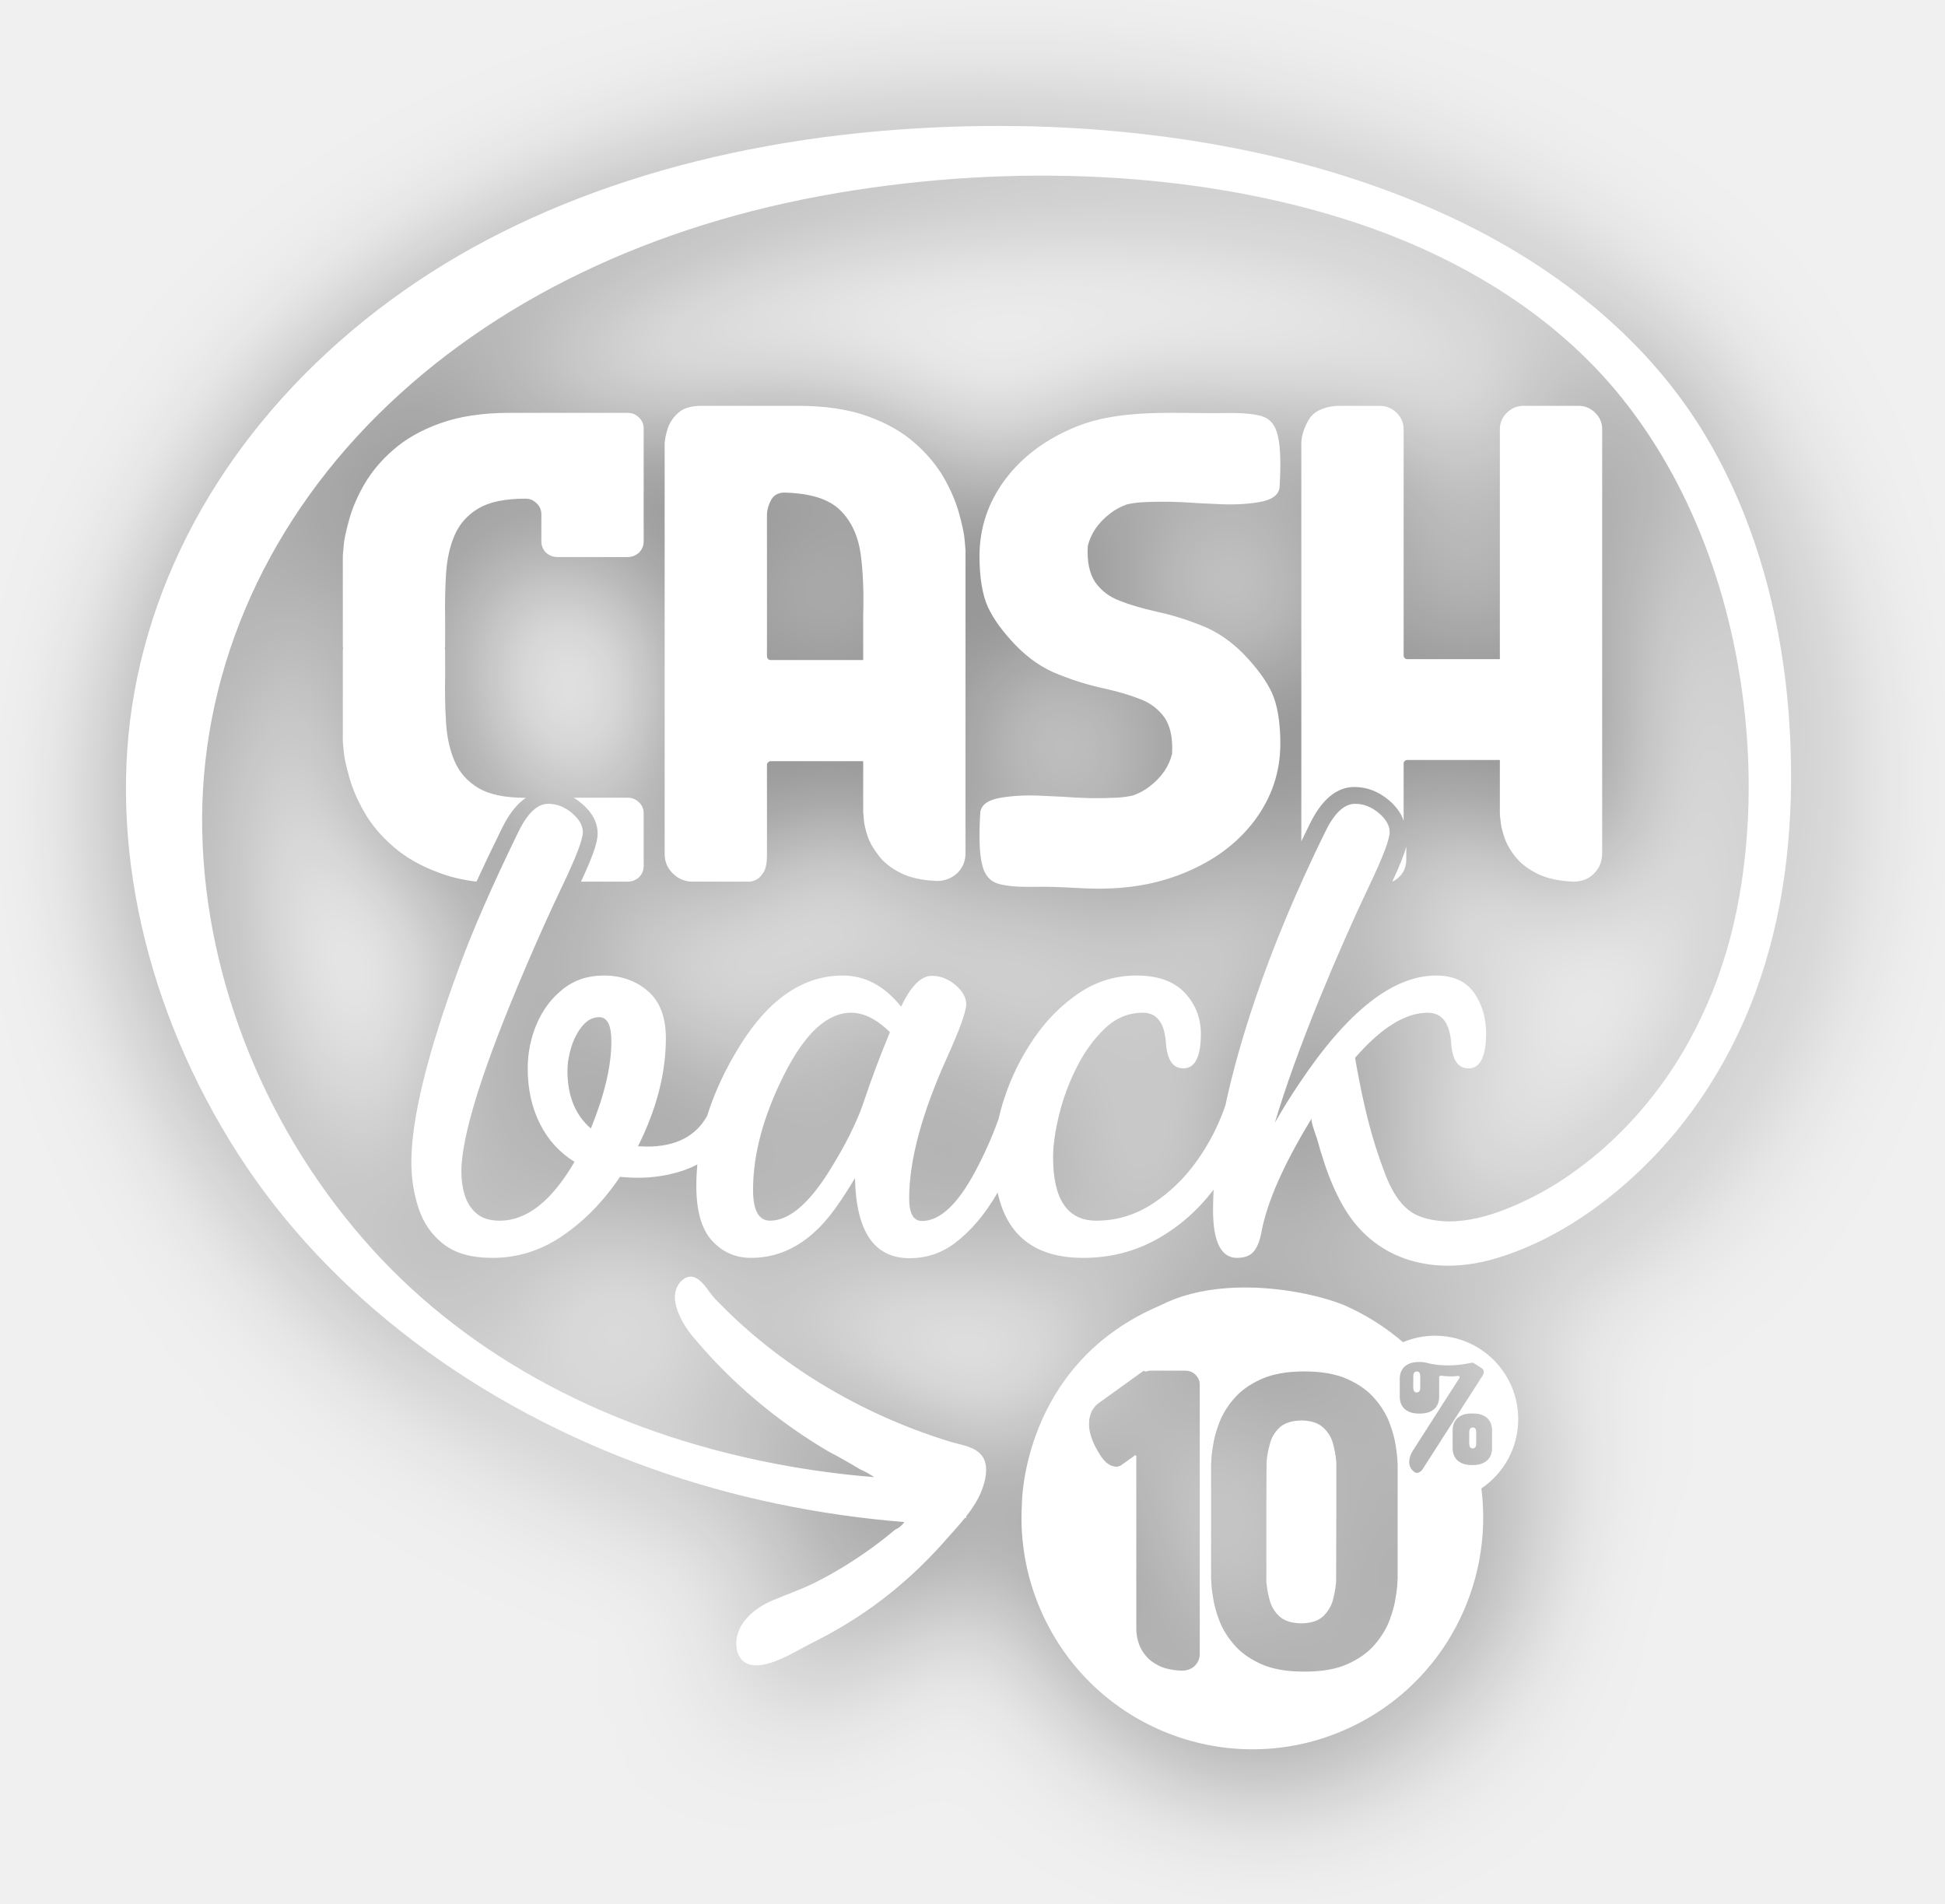
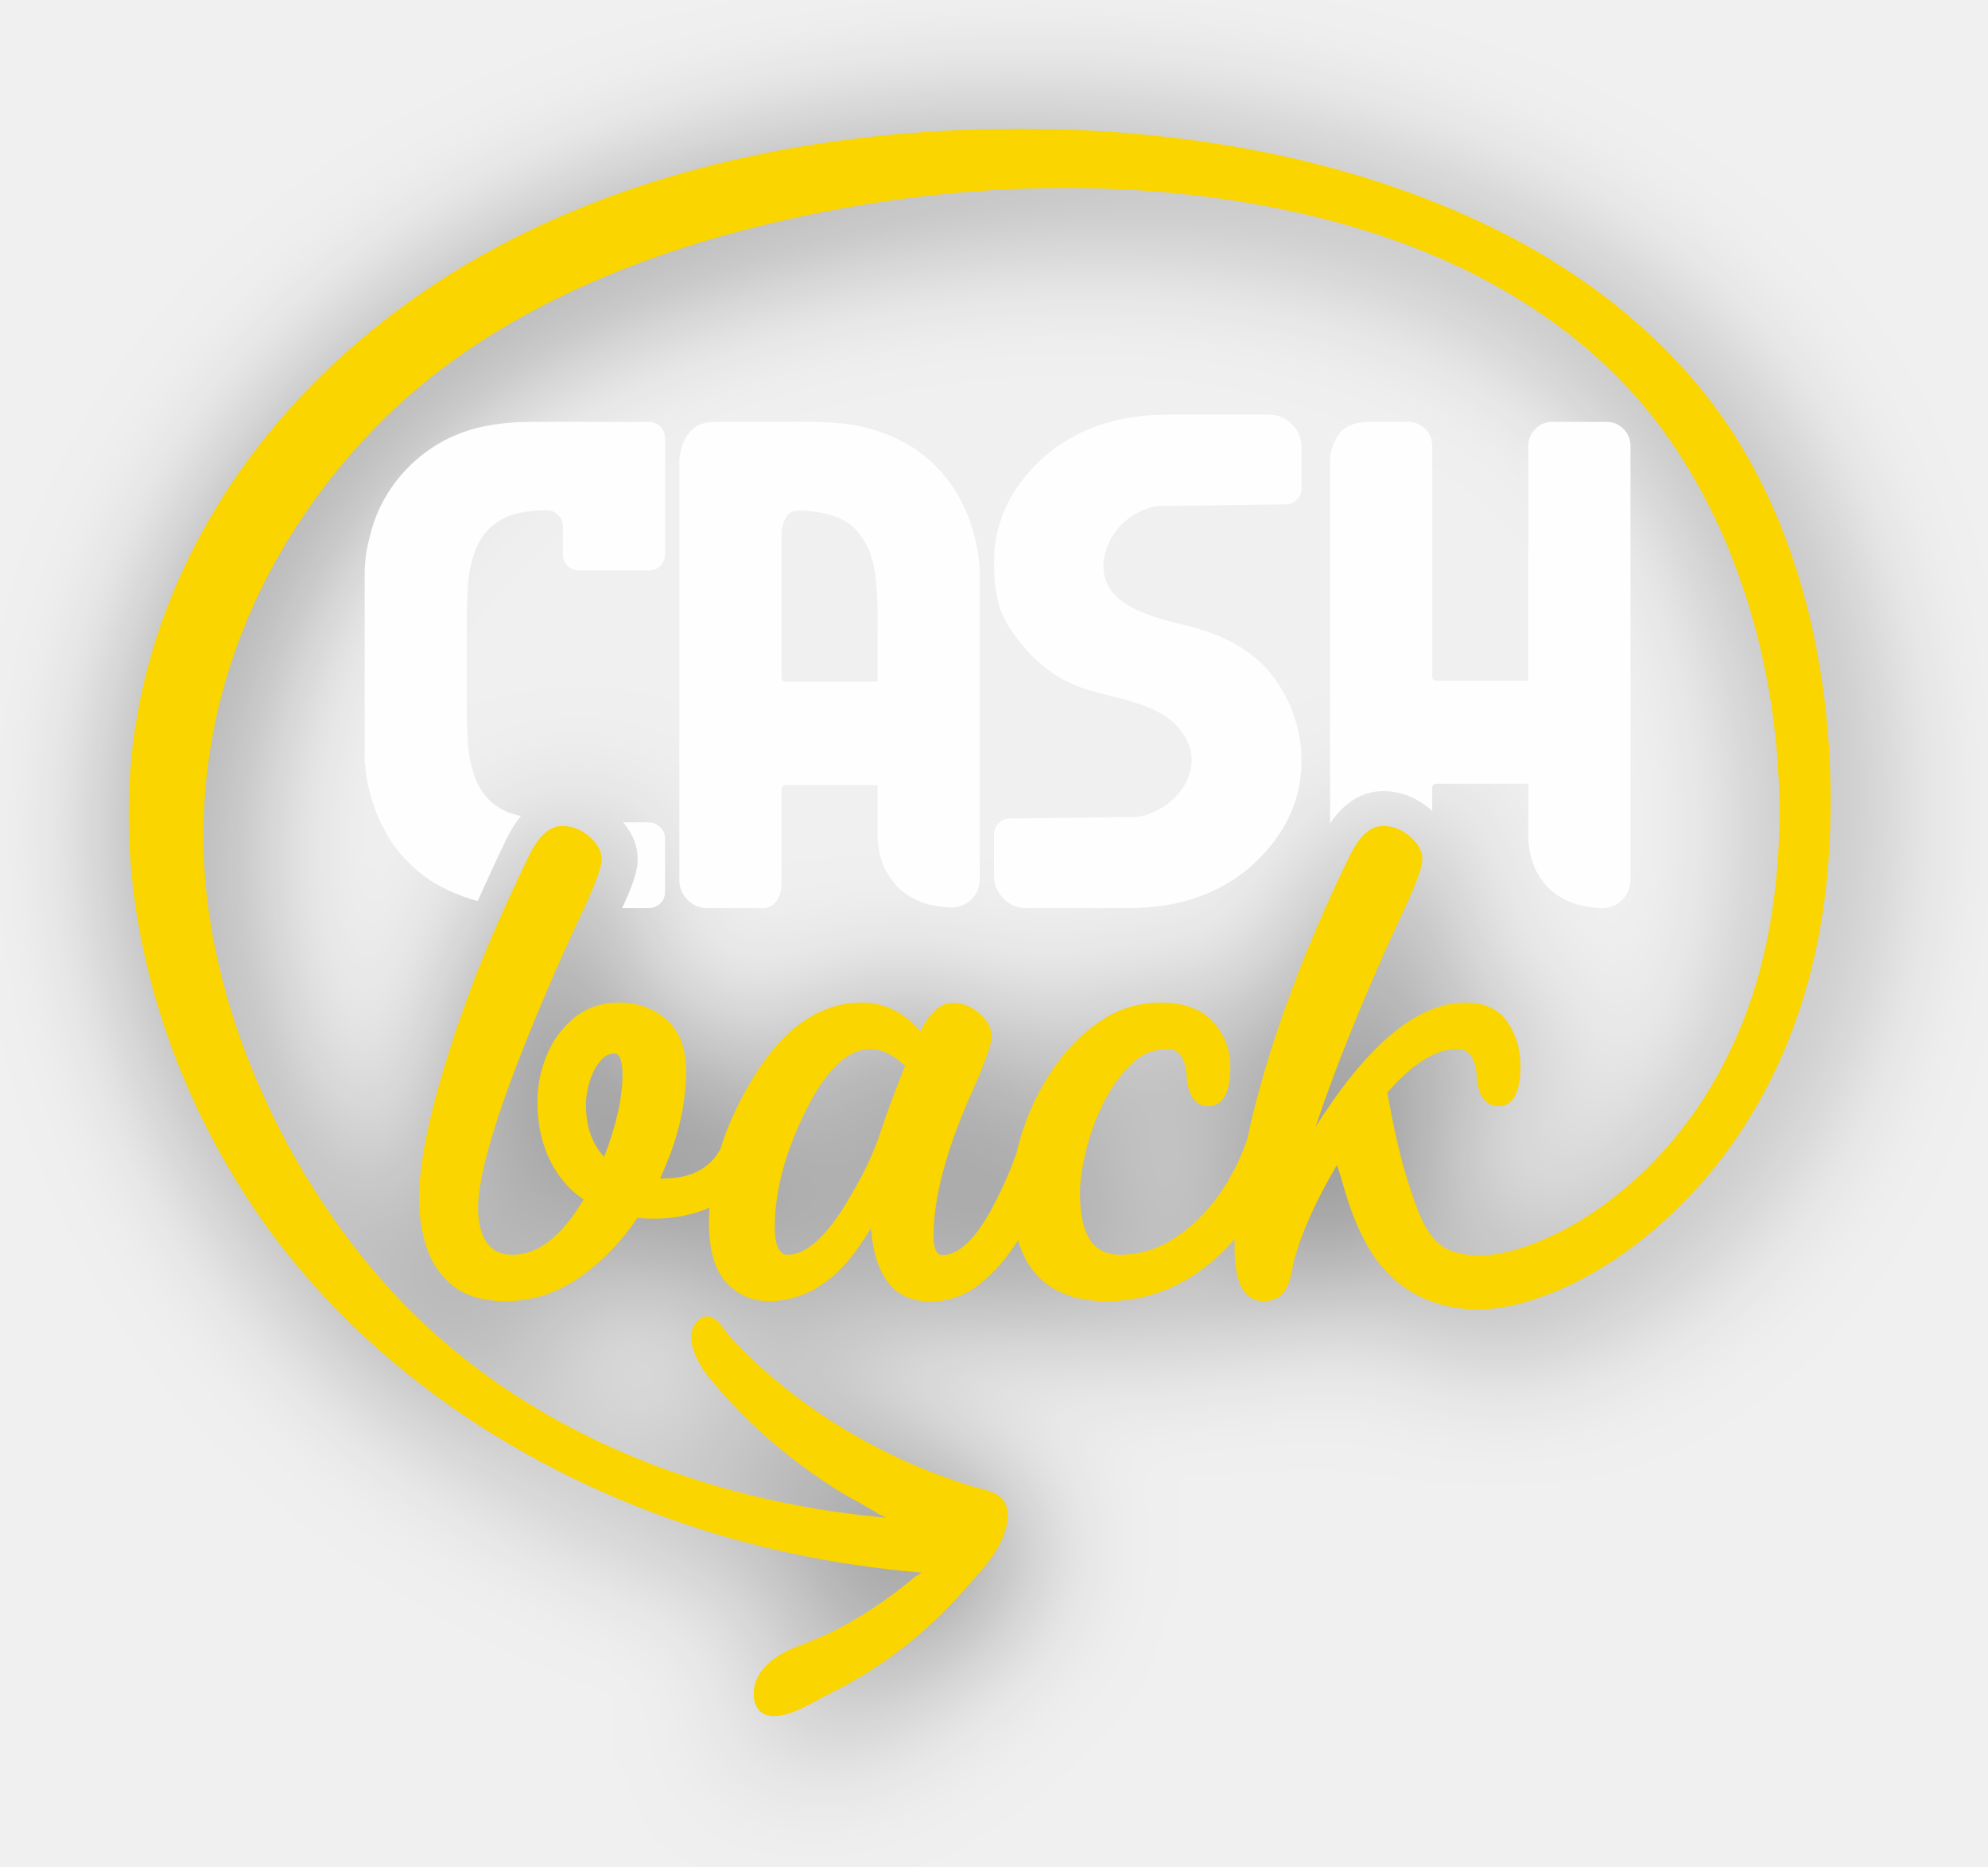
- <svg xmlns="http://www.w3.org/2000/svg" xmlns:xlink="http://www.w3.org/1999/xlink" width="278px" height="272px" viewBox="0 0 278 272" version="1.1">
+ <svg xmlns="http://www.w3.org/2000/svg" xmlns:xlink="http://www.w3.org/1999/xlink" width="278px" height="261px" viewBox="0 0 278 261" version="1.1">
  <defs>
-     <path d="M978.894,383.535 C988.432,378.684 1002.04,381.951 1005.792,383.834 C1008.573,385.115 1011.178,386.79 1013.529,388.817 C1014.939,388.223 1016.487,387.892 1018.114,387.892 C1024.678,387.892 1030,393.23 1030,399.813 C1030,403.939 1027.91,407.574 1024.735,409.714 C1026.491,423.518 1019.384,437.484 1006.173,443.785 C989.714,451.634 970.028,444.616 962.201,428.11 C959.729,422.893 958.74,417.355 959.058,411.968 L959.058,411.968 L959.058,411.946 C959.063,411.2 959.377,392.465 977.832,384.009 C978.186,383.847 978.539,383.689 978.894,383.535 Z M999.433,392.993 C996.923,392.993 994.872,393.372 993.253,394.102 C991.633,394.833 990.338,395.753 989.393,396.863 C988.423,397.973 987.72,399.137 987.262,400.355 C986.803,401.546 986.506,402.656 986.37,403.657 C986.209,404.659 986.128,405.417 986.128,405.904 L986.128,405.904 L986.128,406.066 C986.101,406.121 986.101,406.202 986.101,406.283 L986.101,406.283 L986.101,422.687 C986.101,422.741 986.101,422.795 986.128,422.849 L986.128,422.849 L986.128,422.985 C986.128,423.499 986.209,424.23 986.37,425.231 C986.506,426.233 986.803,427.342 987.262,428.561 C987.72,429.778 988.423,430.942 989.393,432.053 C990.338,433.162 991.633,434.083 993.253,434.813 C994.872,435.545 996.923,435.896 999.433,435.896 C1001.943,435.896 1003.994,435.545 1005.614,434.813 C1007.233,434.083 1008.528,433.162 1009.473,432.053 C1010.444,430.942 1011.146,429.778 1011.606,428.561 C1012.064,427.342 1012.36,426.233 1012.496,425.231 C1012.657,424.23 1012.739,423.499 1012.739,422.985 L1012.739,422.985 L1012.739,422.849 C1012.766,422.795 1012.766,422.741 1012.766,422.687 L1012.766,422.687 L1012.766,406.121 C1012.739,406.094 1012.739,406.066 1012.739,406.066 L1012.739,406.066 L1012.739,405.904 C1012.739,405.417 1012.657,404.659 1012.496,403.657 C1012.36,402.656 1012.064,401.546 1011.606,400.355 C1011.146,399.137 1010.444,397.973 1009.473,396.863 C1008.528,395.753 1007.233,394.833 1005.614,394.102 C1003.994,393.372 1001.943,392.993 999.433,392.993 Z M982.402,392.885 L977.49,392.885 C977.247,392.885 977.004,392.938 976.762,393.019 C976.707,393.019 976.654,393.019 976.6,392.965 C976.6,392.938 976.546,392.912 976.519,392.912 C976.492,392.912 976.465,392.912 976.411,392.938 L976.411,392.938 L969.934,397.594 C969.934,397.594 969.853,397.675 969.717,397.784 C969.556,397.92 969.42,398.109 969.232,398.379 C969.042,398.623 968.908,398.974 968.8,399.381 C968.666,399.787 968.639,400.274 968.666,400.843 C968.692,401.411 968.854,402.06 969.124,402.791 C969.393,403.522 969.853,404.334 970.446,405.255 C970.878,405.851 971.337,406.256 971.877,406.473 C972.416,406.662 972.875,406.662 973.253,406.392 L973.253,406.392 L975.197,405.012 C975.25,404.957 975.304,404.957 975.331,404.984 C975.385,405.012 975.412,405.065 975.412,405.12 L975.412,405.12 L975.412,429.976 C975.412,430.018 975.418,430.205 975.466,430.537 C975.493,430.916 975.601,431.376 975.79,431.943 C975.979,432.512 976.302,433.054 976.762,433.622 C977.22,434.191 977.868,434.678 978.704,435.084 C979.541,435.49 980.621,435.707 981.917,435.761 C982.645,435.761 983.238,435.545 983.725,435.111 C984.209,434.65 984.454,434.11 984.481,433.433 L984.481,433.433 L984.481,394.86 C984.481,394.318 984.264,393.859 983.859,393.453 C983.455,393.074 982.969,392.885 982.402,392.885 L982.402,392.885 Z M955.676,215 C960.424,215 965.173,215.175 969.908,215.541 C987.193,216.877 1004.556,220.674 1020.301,228.002 C1034.711,234.709 1047.863,244.832 1056.256,258.415 C1056.674,259.092 1057.08,259.774 1057.474,260.463 C1065.52,274.488 1068.848,290.971 1068.995,306.858 C1069.101,318.44 1067.508,329.984 1063.129,340.838 C1060.954,346.24 1058.096,351.387 1054.612,356.099 C1051.125,360.809 1046.983,365.053 1042.299,368.662 C1037.559,372.314 1032.177,375.315 1026.39,376.96 C1018.217,379.275 1009.833,377.374 1005.246,369.822 C1004.007,367.781 1003.082,365.564 1002.321,363.309 C1001.939,362.177 1001.6,361.031 1001.284,359.879 C1001.147,359.38 1000.263,357.189 1000.491,356.818 C996.49,363.362 994.092,368.785 993.299,373.087 C993.053,374.389 992.672,375.329 992.153,375.903 C991.633,376.479 990.854,376.767 989.817,376.767 C987.525,376.767 986.38,374.48 986.38,369.905 C986.38,368.966 986.41,368.002 986.462,367.016 C984.236,369.933 981.585,372.271 978.5,374.017 C975.263,375.851 971.704,376.767 967.825,376.767 C961.013,376.767 956.941,373.65 955.594,367.432 C953.823,370.506 951.778,372.922 949.453,374.677 C947.559,376.1 945.406,376.812 942.993,376.812 C937.953,376.812 935.356,372.995 935.204,365.361 C934.257,366.966 933.28,368.467 932.273,369.86 C928.912,374.465 924.941,376.767 920.36,376.767 C918.13,376.767 916.267,375.949 914.771,374.313 C913.275,372.677 912.525,370.057 912.525,366.451 C912.525,365.437 912.58,364.422 912.676,363.406 C911.947,363.796 911.172,364.125 910.349,364.384 C908.379,365.005 906.325,365.316 904.187,365.316 C903.301,365.316 902.447,365.27 901.621,365.179 C899.239,368.724 896.445,371.572 893.237,373.722 C890.213,375.752 886.93,376.767 883.387,376.767 C880.393,376.767 878.056,376.108 876.377,374.789 C874.697,373.472 873.513,371.768 872.826,369.678 C872.139,367.587 871.795,365.391 871.795,363.088 C871.795,356.908 874.056,347.668 878.576,335.369 C880.531,330.006 883.387,323.479 887.143,315.783 C888.427,313.178 889.831,311.875 891.359,311.875 C892.58,311.875 893.71,312.315 894.749,313.193 C895.787,314.072 896.307,314.981 896.307,315.92 C896.307,316.95 895.359,319.449 893.466,323.418 C891.726,327.053 889.969,330.946 888.197,335.096 C882.027,349.486 878.943,359.271 878.943,364.452 C878.943,365.664 879.11,366.8 879.446,367.861 C879.782,368.92 880.348,369.785 881.142,370.45 C881.936,371.117 883.035,371.451 884.441,371.451 C888.289,371.451 891.847,368.649 895.115,363.043 C892.977,361.71 891.343,359.923 890.213,357.681 C889.022,355.349 888.427,352.683 888.427,349.683 C888.427,347.472 888.854,345.359 889.71,343.344 C890.564,341.329 891.809,339.671 893.444,338.368 C895.077,337.066 897.024,336.415 899.284,336.415 C901.789,336.415 903.897,337.156 905.607,338.64 C907.318,340.126 908.173,342.368 908.173,345.366 C908.173,350.365 906.844,355.515 904.187,360.817 L904.187,360.817 L905.47,360.862 C909.588,360.862 912.454,359.394 914.078,356.467 C915.116,353.124 916.676,349.781 918.757,346.434 C922.91,339.753 927.813,336.415 933.463,336.415 C936.639,336.415 939.419,337.899 941.801,340.867 C943.177,337.929 944.643,336.459 946.2,336.459 C947.422,336.459 948.544,336.899 949.568,337.777 C950.59,338.656 951.102,339.565 951.102,340.504 C951.102,341.534 950.201,344.048 948.4,348.048 C944.764,356.075 942.947,362.816 942.947,368.269 C942.947,370.421 943.557,371.496 944.781,371.496 C947.284,371.496 949.774,369.223 952.249,364.679 C953.651,362.084 954.81,359.489 955.733,356.893 C955.956,355.906 956.235,354.898 956.577,353.864 C957.569,350.865 958.967,348.048 960.769,345.412 C962.572,342.776 964.717,340.617 967.207,338.936 C969.695,337.254 972.436,336.415 975.431,336.415 C978.484,336.415 980.783,337.232 982.326,338.868 C983.869,340.504 984.64,342.474 984.64,344.776 C984.64,348.048 983.8,349.683 982.12,349.683 C980.653,349.683 979.829,348.487 979.645,346.093 C979.462,343.185 978.363,341.731 976.346,341.731 C974.3,341.731 972.491,342.48 970.918,343.98 C969.345,345.48 968.001,347.336 966.886,349.547 C965.77,351.759 964.931,354.031 964.366,356.363 C963.801,358.696 963.518,360.696 963.518,362.362 C963.518,368.421 965.58,371.451 969.704,371.451 C972.574,371.451 975.247,370.648 977.722,369.042 C980.195,367.437 982.333,365.361 984.135,362.816 C985.874,360.361 987.211,357.733 988.154,354.939 C989.155,350.252 990.576,345.186 992.428,339.731 C995.023,332.097 998.368,324.115 1002.462,315.783 C1003.745,313.178 1005.149,311.875 1006.677,311.875 C1007.898,311.875 1009.028,312.315 1010.067,313.193 C1011.105,314.072 1011.625,314.981 1011.625,315.92 C1011.625,316.95 1010.677,319.449 1008.785,323.418 C1006.432,328.356 1004.049,333.763 1001.637,339.64 C998.827,346.547 996.689,352.486 995.223,357.453 C996.261,355.606 997.438,353.713 998.751,351.773 C1005.591,341.534 1012.098,336.415 1018.268,336.415 C1020.712,336.415 1022.514,337.232 1023.675,338.868 C1024.835,340.504 1025.415,342.474 1025.415,344.776 C1025.384,348.048 1024.545,349.683 1022.896,349.683 C1021.398,349.683 1020.574,348.487 1020.422,346.093 C1020.208,343.185 1019.093,341.731 1017.077,341.731 C1013.87,341.731 1010.403,343.882 1006.677,348.184 C1007.533,353.017 1008.536,357.876 1010.161,362.52 C1011.269,365.686 1012.609,369.706 1016.144,370.917 C1021.335,372.696 1027.378,370.423 1031.967,368.125 C1034.306,366.955 1036.554,365.531 1038.685,363.95 C1042.957,360.787 1046.755,356.955 1049.961,352.685 C1053.188,348.424 1055.759,343.683 1057.769,338.72 C1059.759,333.743 1061.113,328.51 1061.92,323.185 C1063.034,315.826 1063.215,308.329 1062.571,300.918 C1061.123,284.253 1055.518,267.33 1044.99,254.092 C1034.921,241.429 1020.401,233.082 1005.058,228.271 C983.817,221.609 958.158,220.291 932.81,224.56 C906.142,229.05 883.386,240.022 867.004,256.288 C850.358,272.817 841.443,293.972 841.905,315.857 C842.356,337.273 851.234,359.042 866.263,375.583 C880.308,391.041 900.162,401.615 923.678,406.16 C928.371,407.067 933.129,407.711 937.946,408.104 C937.295,407.658 936.64,407.283 935.938,406.99 C934.484,406.111 933.016,405.263 931.509,404.486 C931.292,404.359 931.072,404.237 930.856,404.107 C929.421,403.242 928.015,402.331 926.641,401.376 C923.892,399.465 921.271,397.375 918.804,395.116 C916.332,392.853 914.017,390.422 911.885,387.84 C911.378,387.226 910.81,386.398 910.353,385.488 C909.709,384.206 909.142,382.596 909.667,381.177 C910.073,380.079 911.252,378.996 912.475,379.64 C913.648,380.258 914.288,381.658 915.178,382.59 C915.373,382.796 915.57,382.998 915.768,383.2 C917.192,384.657 918.679,386.051 920.221,387.382 C925.752,392.151 931.989,396.103 938.635,399.158 C941.956,400.686 945.381,401.989 948.88,403.055 C950.366,403.508 952.373,403.721 953.363,405.061 C954.254,406.266 953.969,408.031 953.549,409.358 C953.041,410.967 952.132,412.391 951.083,413.724 C951.102,413.788 951.123,413.852 951.142,413.916 C951.07,413.92 950.997,413.921 950.924,413.924 C950.012,415.061 949.007,416.135 948.071,417.2 C945.042,420.651 941.633,423.776 937.908,426.474 C935.063,428.534 932.044,430.322 928.895,431.883 C926.703,432.969 922.297,435.901 919.733,434.728 C918.922,434.356 918.422,433.494 918.295,432.617 C917.822,429.326 920.601,426.934 923.337,425.756 C925.366,424.883 927.471,424.184 929.45,423.195 C932.262,421.791 934.955,420.129 937.5,418.292 C938.693,417.432 939.844,416.53 940.961,415.592 C941.49,415.379 941.937,414.991 942.271,414.523 C929.91,413.524 917.871,411.02 906.481,407.001 C881.136,398.058 860.076,382.129 847.178,362.15 C833.802,341.431 828.349,317.27 832.216,295.859 C836.262,273.463 849.99,253.071 870.869,238.439 C890.705,224.54 917.047,216.499 947.048,215.19 C949.951,215.062 952.826,215 955.676,215 Z M999.014,400 C1000.407,400.027 1001.465,400.378 1002.134,401.028 C1002.83,401.65 1003.276,402.407 1003.526,403.301 C1003.749,404.166 1003.916,404.977 1003.973,405.735 C1003.973,405.788 1004,405.843 1004,405.898 L1004,405.898 L1004,412.849 L1003.973,422.913 L1003.973,423.129 L1003.973,423.129 L1003.944,423.291 C1003.889,424.021 1003.721,424.833 1003.499,425.726 C1003.248,426.592 1002.774,427.349 1002.106,427.999 C1001.41,428.647 1000.379,428.973 998.986,429 C997.593,428.973 996.535,428.621 995.866,427.999 C995.171,427.349 994.725,426.592 994.474,425.699 C994.251,424.833 994.084,424.021 994.029,423.265 C994.029,423.21 994.029,423.157 994,423.102 L994,423.102 L994,411.903 L994.029,406.087 L994.029,405.898 C994.056,405.843 994.056,405.762 994.056,405.707 C994.112,404.977 994.278,404.166 994.53,403.274 C994.752,402.407 995.226,401.65 995.895,401.001 C996.591,400.378 997.621,400.027 999.014,400 Z M1015.88,391.645 C1015.227,391.645 1014.705,391.735 1014.333,391.927 C1013.951,392.108 1013.681,392.34 1013.499,392.602 C1013.318,392.854 1013.208,393.106 1013.157,393.338 C1013.097,393.579 1013.077,393.751 1013.077,393.862 C1013.068,393.872 1013.068,393.882 1013.068,393.882 L1013.068,393.882 L1013.068,396.774 C1013.068,396.774 1013.068,396.784 1013.077,396.794 C1013.077,396.905 1013.097,397.077 1013.157,397.319 C1013.208,397.55 1013.318,397.802 1013.499,398.065 C1013.681,398.317 1013.951,398.548 1014.333,398.73 C1014.705,398.921 1015.227,399.022 1015.88,399.022 C1016.544,399.022 1017.066,398.921 1017.438,398.73 C1017.82,398.548 1018.092,398.317 1018.272,398.065 C1018.453,397.802 1018.563,397.55 1018.614,397.319 C1018.674,397.077 1018.694,396.905 1018.694,396.794 C1018.694,396.784 1018.704,396.774 1018.704,396.774 L1018.704,396.774 L1018.704,393.882 C1018.694,393.872 1018.694,393.852 1018.694,393.841 C1018.694,393.762 1018.724,393.701 1018.774,393.66 C1018.836,393.61 1018.895,393.589 1018.965,393.6 C1019.839,393.72 1020.664,393.74 1021.438,393.639 C1021.508,393.639 1021.568,393.671 1021.608,393.731 C1021.638,393.791 1021.638,393.852 1021.608,393.922 L1021.608,393.922 L1019.779,396.765 L1018.945,398.065 L1018.372,398.962 L1014.906,404.373 C1014.906,404.373 1014.866,404.433 1014.796,404.575 C1014.715,404.716 1014.634,404.897 1014.554,405.119 C1014.484,405.341 1014.434,405.583 1014.423,405.855 C1014.403,406.117 1014.454,406.389 1014.565,406.661 C1014.675,406.923 1014.885,407.175 1015.188,407.396 C1015.358,407.507 1015.55,407.528 1015.77,407.447 C1015.981,407.367 1016.172,407.215 1016.323,406.984 L1016.323,406.984 L1018.684,403.304 L1019.116,402.63 L1019.116,402.62 L1020.111,401.078 L1022.633,397.137 L1022.643,397.117 C1022.673,397.077 1022.794,396.885 1023.025,396.532 C1023.246,396.179 1023.507,395.776 1023.798,395.323 L1023.97,395.057 C1024.193,394.71 1024.396,394.396 1024.572,394.114 C1024.794,393.762 1024.914,393.589 1024.914,393.589 C1025.035,393.398 1025.085,393.196 1025.075,393.016 C1025.065,392.824 1024.984,392.683 1024.844,392.582 L1024.844,392.582 L1023.659,391.815 C1023.547,391.745 1023.417,391.725 1023.277,391.766 C1022.312,391.966 1021.427,392.088 1020.613,392.118 C1019.81,392.149 1019.106,392.128 1018.504,392.057 C1017.91,391.987 1017.448,391.906 1017.117,391.815 C1016.867,391.755 1016.709,391.718 1016.645,391.703 L1016.613,391.695 C1016.393,391.655 1016.152,391.645 1015.88,391.645 Z M1023.437,399.002 C1022.783,399.002 1022.261,399.092 1021.89,399.284 C1021.508,399.465 1021.236,399.697 1021.055,399.959 C1020.874,400.211 1020.765,400.463 1020.714,400.695 C1020.654,400.937 1020.633,401.107 1020.633,401.219 C1020.623,401.229 1020.623,401.239 1020.623,401.239 L1020.623,401.239 L1020.623,404.132 C1020.623,404.132 1020.623,404.141 1020.633,404.151 C1020.633,404.263 1020.654,404.433 1020.714,404.675 C1020.765,404.907 1020.874,405.16 1021.055,405.421 C1021.236,405.673 1021.508,405.905 1021.89,406.087 C1022.261,406.277 1022.783,406.379 1023.437,406.379 C1024.1,406.379 1024.623,406.277 1024.995,406.087 C1025.376,405.905 1025.648,405.673 1025.828,405.421 C1026.01,405.16 1026.12,404.907 1026.171,404.675 C1026.231,404.433 1026.25,404.263 1026.25,404.151 C1026.25,404.141 1026.261,404.132 1026.261,404.132 L1026.261,404.132 L1026.261,401.239 C1026.261,401.239 1026.25,401.229 1026.25,401.219 C1026.25,401.107 1026.231,400.937 1026.171,400.695 C1026.12,400.463 1026.01,400.211 1025.828,399.959 C1025.648,399.697 1025.376,399.465 1024.995,399.284 C1024.623,399.092 1024.1,399.002 1023.437,399.002 Z M1023.501,401 C1023.642,401 1023.746,401.038 1023.813,401.102 C1023.881,401.168 1023.925,401.251 1023.948,401.334 C1023.97,401.428 1023.985,401.511 1023.993,401.594 L1023.993,401.594 C1024,401.613 1024,401.622 1024,401.632 L1024,401.632 L1023.993,402.328 L1024,402.328 L1023.993,403.368 L1023.993,403.405 C1023.985,403.488 1023.97,403.572 1023.948,403.656 C1023.918,403.749 1023.873,403.832 1023.806,403.898 C1023.739,403.962 1023.634,404 1023.501,404 C1023.359,404 1023.254,403.962 1023.187,403.898 C1023.119,403.832 1023.075,403.749 1023.052,403.656 C1023.03,403.572 1023.015,403.479 1023.007,403.405 C1023.007,403.405 1023.007,403.396 1023,403.386 L1023,403.386 L1023,402.226 L1023.007,401.622 L1023.007,401.585 C1023.015,401.511 1023.03,401.428 1023.052,401.334 C1023.075,401.241 1023.127,401.168 1023.194,401.102 C1023.262,401.038 1023.366,401 1023.501,401 Z M1015.5,393 C1015.642,393 1015.746,393.038 1015.813,393.103 C1015.881,393.168 1015.925,393.251 1015.948,393.334 C1015.97,393.427 1015.985,393.511 1015.992,393.594 L1015.992,393.594 L1015.992,393.604 C1016,393.614 1016,393.622 1016,393.632 L1016,393.632 L1015.992,394.328 L1016,394.328 L1015.992,395.368 L1015.992,395.406 C1015.985,395.489 1015.97,395.573 1015.948,395.656 C1015.918,395.749 1015.873,395.832 1015.806,395.898 C1015.739,395.963 1015.634,396 1015.5,396 C1015.358,396 1015.254,395.963 1015.187,395.898 C1015.119,395.832 1015.075,395.749 1015.052,395.656 C1015.03,395.573 1015.015,395.48 1015.007,395.406 C1015.007,395.406 1015.007,395.396 1015,395.387 L1015,395.387 L1015,394.226 L1015.007,393.622 L1015.007,393.586 C1015.015,393.511 1015.03,393.427 1015.052,393.334 C1015.075,393.241 1015.127,393.168 1015.193,393.103 C1015.261,393.038 1015.366,393 1015.5,393 Z M934.655,341.731 C931.233,341.731 928.041,344.678 925.079,350.569 C922.116,356.462 920.635,361.952 920.635,367.042 C920.635,369.981 921.444,371.451 923.063,371.451 C925.69,371.451 928.454,369.178 931.356,364.633 C933.8,360.756 935.517,357.317 936.51,354.318 C937.502,351.32 938.732,348.048 940.198,344.502 C938.304,342.655 936.456,341.731 934.655,341.731 Z M898.644,342.368 C897.757,342.368 896.971,342.768 896.284,343.571 C895.597,344.374 895.062,345.374 894.68,346.57 C894.298,347.768 894.108,348.926 894.108,350.046 C894.108,353.622 895.223,356.363 897.452,358.272 C899.407,353.485 900.384,349.335 900.384,345.82 C900.384,343.519 899.804,342.368 898.644,342.368 Z M966.783,257.997 C973.376,255.317 981.194,256.157 988.033,256.03 C990.339,255.987 992.088,256.115 993.283,256.457 C994.477,256.8 995.288,257.698 995.629,259.237 C996.013,260.734 996.098,263.214 995.885,266.721 C995.715,267.79 994.733,268.474 992.898,268.773 C991.064,269.072 989.059,269.158 986.839,269.029 C985.943,268.987 985.046,268.944 984.108,268.901 C981.42,268.687 978.817,268.644 976.342,268.773 C975.531,268.814 974.774,268.924 974.06,269.087 C973.166,269.405 972.352,269.842 971.634,270.414 C969.926,271.74 968.903,273.28 968.477,275.032 C968.349,277.299 968.732,279.009 969.543,280.207 C970.397,281.404 971.549,282.302 973.042,282.858 C974.535,283.456 976.2,283.928 978.077,284.355 C980.253,284.825 982.429,285.466 984.648,286.365 C986.91,287.22 988.959,288.631 990.836,290.555 C992.671,292.48 993.994,294.275 994.805,296.029 C995.573,297.74 996,300.177 996,303.298 C996,307.318 994.761,310.995 992.329,314.245 C989.898,317.495 986.527,320.018 982.217,321.771 C977.295,323.774 972.382,324.222 967.111,323.91 C964.721,323.781 962.672,323.695 960.966,323.738 C958.661,323.781 956.912,323.653 955.717,323.311 C954.522,322.969 953.711,322.071 953.37,320.532 C952.986,319.035 952.901,316.554 953.114,313.047 C953.286,311.979 954.266,311.295 956.101,310.995 C957.936,310.696 959.942,310.61 962.161,310.739 C963.056,310.782 963.953,310.825 964.892,310.867 C967.58,311.081 970.183,311.124 972.658,310.995 C973.469,310.954 974.226,310.845 974.94,310.682 C975.835,310.364 976.646,309.927 977.366,309.354 C979.073,308.028 980.097,306.489 980.523,304.736 C980.651,302.469 980.268,300.759 979.456,299.561 C978.604,298.364 977.451,297.466 975.958,296.91 C974.463,296.312 972.8,295.841 970.922,295.413 C968.746,294.943 966.569,294.302 964.351,293.404 C962.09,292.548 960.041,291.137 958.164,289.213 C956.328,287.289 955.005,285.493 954.195,283.739 C953.427,282.029 953,279.592 953,276.47 C953,272.451 954.237,268.773 956.67,265.523 C959.102,262.273 962.473,259.751 966.783,257.997 Z M1014,318 L1014,319.973 C1013.956,320.92 1013.641,321.737 1012.922,322.383 C1012.641,322.652 1012.331,322.848 1012,323 C1013.147,320.552 1013.721,319.027 1014,318 L1014,318 Z M927.106,255 C931.024,255 934.375,255.517 937.073,256.506 C939.816,257.496 942.035,258.787 943.776,260.337 C945.56,261.886 946.909,263.564 947.911,265.286 C948.911,267.051 949.608,268.686 950.042,270.236 C950.477,271.828 950.783,273.076 950.869,274.109 C950.957,275.099 951,275.615 951,275.615 L951,275.615 L951,318.943 C951,320.061 950.608,321.009 949.825,321.783 C949.042,322.514 948.041,322.902 946.909,322.902 C944.777,322.816 943.036,322.428 941.687,321.74 C940.337,321.051 939.293,320.234 938.597,319.287 C937.857,318.34 937.29,317.393 936.986,316.446 C936.681,315.499 936.507,314.725 936.464,314.079 C936.421,313.434 936.377,313.09 936.377,313.09 L936.377,313.09 L936.377,305.785 L923.146,305.785 C923.015,305.785 922.885,305.827 922.798,305.956 C922.667,306.043 922.624,306.172 922.624,306.302 L922.624,306.302 L922.624,319.17 C922.624,320.245 922.493,321.02 922.188,321.58 C921.884,322.096 921.535,322.483 921.144,322.699 C920.752,322.871 920.448,323 920.143,323 L920.143,323 L912.005,323 C910.916,323 909.959,322.612 909.176,321.838 C908.392,321.063 908,320.159 908,319.041 L908,319.041 L908,260.337 C908.044,259.648 908.217,258.917 908.479,258.099 C908.784,257.281 909.306,256.549 910.003,255.947 C910.743,255.302 911.831,255 913.223,255 L913.223,255 Z M1010.186,255 C1011.142,255 1011.97,255.344 1012.623,255.987 C1013.276,256.63 1013.623,257.445 1013.623,258.389 L1013.623,258.389 L1013.623,290.686 C1013.623,290.814 1013.667,290.943 1013.797,291.072 C1013.884,291.158 1014.015,291.201 1014.146,291.201 L1014.146,291.201 L1027.376,291.201 L1027.376,258.303 C1027.376,257.402 1027.725,256.63 1028.378,255.987 C1029.031,255.344 1029.814,255 1030.727,255 L1030.727,255 L1038.649,255 C1039.562,255 1040.345,255.344 1040.998,255.987 C1041.651,256.63 1042,257.402 1042,258.303 L1042,258.303 L1042,319.054 C1041.956,320.212 1041.564,321.156 1040.781,321.885 C1039.997,322.657 1039.041,323 1037.866,323 C1035.777,322.914 1034.036,322.528 1032.685,321.842 C1031.337,321.156 1030.293,320.341 1029.552,319.397 C1028.812,318.454 1028.29,317.51 1027.986,316.566 C1027.68,315.623 1027.507,314.851 1027.464,314.207 C1027.391,313.672 1027.379,313.344 1027.377,313.25 L1027.376,305.612 L1014.146,305.612 C1014.015,305.612 1013.884,305.654 1013.754,305.783 C1013.667,305.87 1013.623,305.998 1013.623,306.127 L1013.623,306.127 L1013.623,314.311 C1013.282,313.247 1012.574,312.25 1011.487,311.336 C1010.014,310.098 1008.362,309.471 1006.573,309.471 C1004.087,309.471 1001.961,311.218 1000.253,314.661 C999.831,315.516 999.413,316.375 999,317.236 L999,317.236 L999,260.19 C999.045,259.161 999.437,258.045 1000.089,256.93 C1000.784,255.815 1002.091,255.172 1004.005,255 L1004.005,255 Z M902.69,311 C903.344,311 903.867,311.211 904.347,311.675 C904.782,312.098 905,312.605 905,313.239 L905,313.239 L905,320.76 C905,321.394 904.782,321.901 904.347,322.366 C903.867,322.788 903.344,323 902.69,323 L902.69,323 L896.041,323 C898.113,318.584 898.42,317.033 898.42,316.127 C898.42,314.522 897.619,313.045 896.039,311.736 C895.703,311.458 895.355,311.215 895,311 L895,311 Z M902.693,256 C903.346,256 903.868,256.214 904.348,256.682 C904.783,257.108 905,257.619 905,258.258 L905,258.258 L905,274.353 C905,274.992 904.783,275.503 904.348,275.971 C903.868,276.398 903.346,276.61 902.693,276.61 L902.693,276.61 L892.684,276.61 C892.03,276.61 891.509,276.398 891.03,275.971 C890.594,275.503 890.377,274.992 890.377,274.353 L890.377,274.353 L890.377,270.521 C890.377,269.883 890.159,269.371 889.723,268.946 C889.245,268.477 888.723,268.264 888.07,268.264 C885.198,268.264 882.934,268.732 881.367,269.67 C879.801,270.606 878.67,271.883 877.973,273.502 C877.277,275.12 876.885,276.951 876.754,278.995 C876.623,281.081 876.58,283.252 876.623,285.51 L876.623,285.51 L876.623,289.172 C876.623,289.343 876.623,289.513 876.58,289.641 C876.623,289.811 876.623,289.938 876.623,290.109 L876.623,290.109 L876.623,293.771 C876.58,296.07 876.623,298.242 876.754,300.286 C876.885,302.33 877.277,304.161 877.973,305.779 C878.67,307.398 879.801,308.675 881.367,309.611 C882.934,310.548 885.198,311.017 888.07,311.017 L888.07,311.017 L888.168,311.017 C886.919,311.859 885.798,313.264 884.817,315.231 C883.472,317.946 882.232,320.542 881.102,323 C879.182,322.76 877.448,322.366 875.927,321.79 C873.185,320.81 870.966,319.533 869.225,318 C867.441,316.467 866.091,314.849 865.091,313.103 C864.089,311.358 863.393,309.739 862.958,308.207 C862.523,306.673 862.217,305.396 862.131,304.416 C862.044,303.395 862,302.926 862,302.926 L862.001,289.988 C862.003,289.872 862.011,289.769 862.044,289.641 C862,289.513 862,289.343 862,289.172 L862.001,276.391 C862.006,276.327 862.05,275.821 862.131,274.907 C862.217,273.885 862.523,272.65 862.958,271.074 C863.393,269.542 864.089,267.924 865.091,266.177 C866.091,264.474 867.441,262.814 869.225,261.28 C870.966,259.748 873.185,258.471 875.927,257.491 C878.626,256.511 881.976,256 885.893,256 L885.893,256 Z M925.018,267.395 C924.191,267.438 923.582,267.783 923.233,268.428 C922.885,269.03 922.667,269.719 922.624,270.451 L922.624,270.451 L922.624,290.807 C922.624,290.937 922.667,291.066 922.798,291.195 C922.885,291.281 923.015,291.324 923.146,291.324 L923.146,291.324 L936.377,291.324 L936.377,284.825 C936.464,281.77 936.377,278.886 936.029,276.261 C935.68,273.678 934.723,271.527 933.113,269.935 C931.459,268.299 928.803,267.481 925.018,267.395 Z" id="path-1" />
-     <filter x="-12.2%" y="-12.5%" width="126.1%" height="126.7%" filterUnits="objectBoundingBox" id="filter-2">
+     <path d="M105.034,140.893 C104.065,143.854 102.358,147.307 99.965,151.148 C97.201,155.524 94.586,157.744 92.192,157.744 C91.734,157.744 90.343,157.744 90.343,153.878 C90.343,148.868 91.81,143.374 94.705,137.551 C97.537,131.857 100.572,128.971 103.728,128.971 C105.272,128.971 106.902,129.765 108.573,131.334 C107.176,134.77 105.986,137.984 105.034,140.893 M66.485,144.057 C64.796,142.287 63.942,139.841 63.942,136.771 C63.942,135.705 64.125,134.586 64.485,133.444 C64.84,132.318 65.34,131.369 65.972,130.622 C66.549,129.942 67.175,129.611 67.888,129.611 C68.661,129.611 69.053,130.589 69.053,132.517 C69.053,135.774 68.19,139.652 66.485,144.057 M226.455,46.323 C226.059,45.623 225.647,44.925 225.233,44.246 C217.45,31.509 204.993,20.848 189.207,13.417 C174.571,6.528 157.63,2.29 138.856,0.822 C131.469,0.244 123.762,0.125 116.036,0.468 C86.07,1.792 59.749,9.919 39.919,23.973 C19.016,38.786 5.273,59.44 1.219,82.131 C-2.655,103.82 2.802,128.287 16.19,149.26 C29.094,169.475 50.156,185.588 75.498,194.632 C86.682,198.623 98.55,201.164 110.849,202.202 C110.599,202.43 110.315,202.617 110.004,202.743 C108.893,203.687 107.747,204.595 106.56,205.46 C104.026,207.309 101.347,208.982 98.548,210.396 C96.578,211.391 94.484,212.094 92.464,212.973 C89.741,214.159 86.975,216.567 87.447,219.879 C87.571,220.761 88.07,221.629 88.877,222.003 C91.429,223.184 95.814,220.234 97.996,219.14 C101.129,217.568 104.134,215.768 106.964,213.695 C110.673,210.979 114.065,207.833 117.08,204.361 C118.012,203.288 119.012,202.208 119.92,201.065 C119.992,201.061 120.064,201.059 120.137,201.056 C120.118,200.991 120.097,200.927 120.078,200.861 C121.122,199.52 122.027,198.088 122.532,196.468 C122.949,195.133 123.233,193.356 122.347,192.143 C121.36,190.794 119.364,190.579 117.885,190.124 C114.403,189.051 110.994,187.739 107.69,186.201 C101.075,183.126 94.866,179.149 89.364,174.348 C87.828,173.009 86.348,171.606 84.931,170.14 C84.734,169.937 84.538,169.733 84.343,169.526 C83.458,168.588 82.822,167.178 81.653,166.557 C80.437,165.908 79.263,166.998 78.859,168.104 C78.336,169.532 78.901,171.152 79.542,172.443 C79.997,173.358 80.562,174.192 81.067,174.811 C83.189,177.409 85.493,179.855 87.953,182.133 C90.407,184.406 93.017,186.51 95.752,188.434 C97.12,189.395 98.519,190.313 99.947,191.183 C100.161,191.314 100.382,191.436 100.597,191.565 C102.097,192.347 103.557,193.2 105.005,194.085 C105.316,194.216 105.614,194.37 105.909,194.531 C101.507,194.13 97.16,193.521 92.912,192.691 C69.631,188.139 49.98,177.557 36.085,162.092 C21.216,145.543 10.909,122.237 10.462,100.817 C10.007,78.946 18.819,57.8 35.275,41.274 C51.496,24.986 75.562,15.529 101.987,11.03 C127.126,6.747 152.567,8.068 173.623,14.745 C190.342,20.049 203.99,28.97 213.091,40.544 C222.759,52.84 228.93,69.471 230.468,87.371 C231.12,94.952 230.903,102.449 229.823,109.65 C228.999,115.15 227.622,120.369 225.728,125.158 C223.647,130.356 221.057,135.043 218.029,139.085 C214.805,143.428 211.069,147.203 206.923,150.309 C204.729,151.955 202.508,153.351 200.321,154.458 C193.942,157.689 188.933,158.597 185.013,157.239 C181.827,156.136 180.525,152.364 179.478,149.334 L179.41,149.139 C177.78,144.428 176.777,139.398 176.012,135.063 C179.525,131.021 182.802,128.971 185.756,128.971 C186.822,128.971 188.267,129.371 188.519,132.828 C188.735,136.255 190.285,136.974 191.548,136.974 C193.554,136.974 194.59,135.123 194.624,131.466 C194.624,129.04 194.006,126.928 192.787,125.192 C191.524,123.392 189.558,122.48 186.943,122.48 C180.628,122.48 173.933,127.768 167.047,138.191 C166.682,138.737 166.326,139.279 165.981,139.82 C167.293,135.87 168.945,131.414 170.916,126.512 C173.298,120.643 175.687,115.158 178.017,110.212 C180.6,104.737 180.898,103.144 180.898,102.422 C180.898,101.307 180.31,100.239 179.149,99.245 C178.015,98.274 176.755,97.782 175.406,97.782 C173.634,97.782 172.094,99.172 170.7,102.035 C166.635,110.404 163.266,118.537 160.687,126.207 C158.857,131.658 157.423,136.818 156.423,141.545 C155.503,144.291 154.186,146.9 152.508,149.296 C150.763,151.787 148.667,153.845 146.278,155.413 C143.923,156.96 141.342,157.744 138.61,157.744 C134.849,157.744 133.021,154.938 133.021,149.166 C133.021,147.539 133.299,145.553 133.85,143.262 C134.399,140.965 135.228,138.698 136.313,136.523 C137.389,134.365 138.7,132.533 140.212,131.075 C141.68,129.659 143.319,128.971 145.221,128.971 C146.284,128.971 147.721,129.37 147.938,132.836 C148.196,136.256 149.728,136.974 150.966,136.974 C153.007,136.974 154.042,135.121 154.042,131.466 C154.042,129.01 153.216,126.878 151.586,125.131 C149.947,123.372 147.498,122.48 144.31,122.48 C141.226,122.48 138.366,123.367 135.806,125.117 C133.279,126.841 131.073,129.086 129.249,131.786 C127.432,134.472 126.004,137.383 125.007,140.436 C124.672,141.455 124.388,142.488 124.158,143.504 C123.253,146.077 122.102,148.677 120.738,151.227 C118.394,155.582 116.061,157.79 113.805,157.79 C113.494,157.79 112.548,157.79 112.548,155.112 C112.548,149.729 114.357,142.96 117.925,134.991 C120.381,129.479 120.665,127.886 120.665,127.165 C120.665,126.053 120.086,124.985 118.941,123.991 C117.82,123.018 116.568,122.526 115.218,122.526 C113.566,122.526 112.088,123.826 110.714,126.494 C108.363,123.83 105.618,122.48 102.542,122.48 C96.734,122.48 91.647,125.965 87.422,132.836 C85.347,136.209 83.768,139.632 82.724,143.009 C81.196,145.754 78.565,147.087 74.702,147.088 L74.297,147.073 C76.715,141.954 77.941,136.906 77.941,132.06 C77.941,128.885 77.015,126.463 75.193,124.861 C73.391,123.281 71.148,122.48 68.526,122.48 C66.156,122.48 64.079,123.185 62.357,124.572 C60.664,125.938 59.357,127.698 58.474,129.803 C57.596,131.891 57.152,134.113 57.152,136.405 C57.152,139.5 57.771,142.295 58.99,144.709 C60.073,146.884 61.628,148.672 63.614,150.031 C60.56,155.15 57.243,157.744 53.753,157.744 C52.498,157.744 51.517,157.451 50.836,156.873 C50.134,156.276 49.625,155.488 49.324,154.529 C49.009,153.525 48.849,152.429 48.849,151.27 C48.849,146.156 51.933,136.289 58.014,121.945 C59.763,117.801 61.525,113.853 63.25,110.212 C65.831,104.737 66.131,103.144 66.131,102.422 C66.131,101.307 65.541,100.239 64.381,99.245 C63.246,98.274 61.987,97.782 60.638,97.782 C58.865,97.782 57.326,99.172 55.932,102.036 C52.2,109.767 49.324,116.419 47.383,121.803 C42.883,134.187 40.601,143.64 40.601,149.898 C40.601,152.264 40.955,154.554 41.654,156.707 C42.37,158.91 43.623,160.732 45.376,162.121 C47.142,163.523 49.608,164.235 52.704,164.235 C56.329,164.235 59.734,163.171 62.826,161.072 C65.978,158.934 68.771,156.087 71.132,152.603 C71.869,152.673 72.632,152.708 73.406,152.708 C75.581,152.708 77.703,152.384 79.71,151.745 C80.219,151.582 80.72,151.39 81.208,151.172 C81.16,151.895 81.137,152.601 81.137,153.282 C81.137,157.04 81.938,159.83 83.518,161.578 C85.113,163.341 87.126,164.235 89.501,164.235 C94.232,164.235 98.375,161.817 101.818,157.044 C102.487,156.109 103.15,155.115 103.798,154.076 C104.338,160.849 107.101,164.28 112.026,164.28 C114.543,164.28 116.822,163.518 118.799,162.014 C120.856,160.444 122.721,158.335 124.354,155.733 C126.034,161.376 130.194,164.235 136.74,164.235 C140.682,164.235 144.352,163.278 147.644,161.392 C150.273,159.888 152.624,157.926 154.654,155.55 C154.643,155.962 154.638,156.363 154.638,156.758 C154.638,161.718 155.98,164.235 158.627,164.235 C159.823,164.235 160.746,163.879 161.375,163.176 C161.967,162.511 162.385,161.494 162.65,160.063 C163.371,156.11 165.49,151.115 168.952,145.199 C169.045,145.497 169.16,145.839 169.296,146.231 C169.385,146.491 169.459,146.701 169.492,146.816 C169.847,148.126 170.188,149.266 170.533,150.3 C171.409,152.925 172.378,155.107 173.495,156.969 C177.874,164.261 185.981,167.044 195.181,164.406 C200.628,162.841 206.021,159.999 211.206,155.958 C215.877,152.317 220.037,148.026 223.571,143.2 C227.04,138.454 229.915,133.244 232.116,127.713 C236.19,117.502 238.113,106.243 237.995,93.296 C237.832,75.589 233.842,59.345 226.455,46.323" id="path-1" />
+     <filter x="-12.2%" y="-13.1%" width="126.1%" height="127.9%" filterUnits="objectBoundingBox" id="filter-2">
      <feOffset dx="2" dy="2" in="SourceAlpha" result="shadowOffsetOuter1" />
      <feGaussianBlur stdDeviation="10" in="shadowOffsetOuter1" result="shadowBlurOuter1" />
      <feColorMatrix values="0 0 0 0 0   0 0 0 0 0   0 0 0 0 0  0 0 0 0.5 0" type="matrix" in="shadowBlurOuter1" />
    </filter>
  </defs>
  <g id="Landing-page-Cashback" stroke="none" stroke-width="1" fill="none" fill-rule="evenodd">
-     <g transform="translate(-813, -197)" id="Combined-Shape">
-       <use fill="black" fill-opacity="1" filter="url(#filter-2)" xlink:href="#path-1" />
-       <use fill="#FFFFFF" fill-rule="evenodd" xlink:href="#path-1" />
+     <g transform="translate(-814, -197)" id="Group">
+       <g transform="translate(832, 214.723)" id="Logo">
+         <g id="Fill-1">
+           <use fill="black" fill-opacity="1" filter="url(#filter-2)" xlink:href="#path-1" />
+           <use fill="#FBD500" fill-rule="evenodd" xlink:href="#path-1" />
+         </g>
+         <path d="M72.747,41.277 L60.717,41.277 L56.338,41.277 C52.512,41.277 49.239,41.792 46.603,42.779 C40.541,45.015 35.678,50.146 33.935,56.47 C33.51,58.058 33.212,59.303 33.128,60.333 C33.042,61.321 33,61.835 33,61.835 L33,74.711 C33,74.883 33,75.054 33.042,75.184 C33,75.355 33,75.483 33,75.655 L33,88.574 C33,88.574 33.042,89.045 33.128,90.076 C33.212,91.063 33.51,92.35 33.935,93.896 C34.36,95.44 35.041,97.072 36.018,98.832 C36.995,100.591 38.314,102.222 40.057,103.767 C41.757,105.312 43.925,106.599 46.603,107.587 C47.294,107.857 48.034,108.083 48.812,108.277 C50,105.593 51.316,102.743 52.76,99.73 C53.417,98.374 54.121,97.282 54.845,96.398 C53.694,96.163 52.712,95.802 51.917,95.312 C50.387,94.368 49.282,93.08 48.601,91.449 C47.921,89.819 47.538,87.973 47.411,85.913 C47.283,83.853 47.241,81.664 47.283,79.347 L47.283,77.243 L47.283,75.655 C47.283,75.483 47.283,75.355 47.241,75.184 C47.283,75.054 47.283,74.883 47.283,74.711 L47.283,73.166 L47.283,71.02 C47.241,68.745 47.283,66.557 47.411,64.453 C47.538,62.394 47.921,60.548 48.601,58.917 C49.282,57.286 50.387,55.998 51.917,55.055 C53.447,54.11 55.658,53.638 58.464,53.638 C59.101,53.638 59.611,53.852 60.079,54.325 C60.505,54.754 60.717,55.269 60.717,55.913 L60.717,59.776 C60.717,60.419 60.929,60.934 61.354,61.406 C61.822,61.835 62.332,62.05 62.97,62.05 L72.747,62.05 C73.384,62.05 73.894,61.835 74.363,61.406 C74.788,60.934 75,60.419 75,59.776 L75,55.698 L75,43.552 C75,42.908 74.788,42.394 74.363,41.964 C73.894,41.492 73.384,41.277 72.747,41.277" id="Fill-4" fill="#FEFEFE" />
+         <path d="M72.612,97.277 L69.127,97.277 C70.78,99.166 71.175,101.047 71.175,102.405 C71.175,103.758 70.774,105.479 69,109.277 L72.612,109.277 C73.288,109.277 73.828,109.065 74.325,108.643 C74.775,108.178 75,107.671 75,107.037 L75,99.516 C75,98.882 74.775,98.375 74.325,97.952 C73.828,97.488 73.288,97.277 72.612,97.277" id="Fill-6" fill="#FEFEFE" />
+         <path d="M104.717,71.103 L104.717,73.255 L104.717,77.601 L91.794,77.601 C91.666,77.601 91.538,77.558 91.453,77.472 C91.326,77.343 91.284,77.214 91.284,77.084 L91.284,62.107 L91.284,56.772 L91.284,56.728 C91.326,55.997 91.538,55.308 91.878,54.705 C92.219,54.06 92.814,53.716 93.622,53.672 C97.32,53.758 99.914,54.576 101.529,56.212 C103.102,57.804 104.037,59.956 104.377,62.538 C104.717,65.164 104.802,68.047 104.717,71.103 M118.065,56.513 C117.64,54.964 116.959,53.328 115.982,51.564 C115.005,49.842 113.686,48.164 111.944,46.614 C110.243,45.065 108.075,43.774 105.397,42.784 C102.761,41.795 99.488,41.277 95.661,41.277 L91.284,41.277 L82.101,41.277 C80.741,41.277 79.679,41.579 78.956,42.225 C78.276,42.827 77.766,43.559 77.468,44.377 C77.212,45.195 77.043,45.926 77,46.614 L77,46.658 L77,55.738 L77,65.551 L77,85.692 L77,105.318 C77,106.437 77.383,107.34 78.148,108.115 C78.913,108.889 79.848,109.277 80.911,109.277 L88.818,109.277 L88.86,109.277 C89.158,109.277 89.456,109.148 89.839,108.976 C90.221,108.76 90.562,108.373 90.858,107.856 C91.156,107.297 91.284,106.523 91.284,105.447 L91.284,92.578 C91.284,92.449 91.326,92.32 91.453,92.234 C91.538,92.105 91.666,92.062 91.794,92.062 L104.717,92.062 L104.717,99.367 C104.717,99.367 104.76,99.711 104.802,100.356 C104.845,101.002 105.014,101.777 105.312,102.724 C105.61,103.67 106.162,104.617 106.885,105.563 C107.565,106.511 108.585,107.329 109.903,108.017 C111.221,108.705 112.922,109.093 115.005,109.179 C116.11,109.179 117.087,108.792 117.852,108.06 C118.618,107.286 119,106.339 119,105.22 L119,61.892 C119,61.892 118.958,61.376 118.872,60.387 C118.788,59.354 118.49,58.105 118.065,56.513" id="Fill-8" fill="#FEFEFE" />
+         <path d="M159.476,40.277 L145.082,40.277 C138.373,40.277 131.923,42.228 127.042,47.077 C126.199,47.915 125.417,48.817 124.706,49.772 C122.25,53.08 121,56.823 121,60.914 C121,64.09 121.432,66.571 122.206,68.312 C123.025,70.097 124.362,71.923 126.214,73.882 C128.11,75.841 130.178,77.277 132.463,78.148 C137.739,80.298 145.849,80.203 148.271,86.518 C149.518,89.773 147.504,93.323 144.751,95.066 C143.559,95.821 142.089,96.526 140.65,96.526 C140.649,96.526 123.241,96.743 123.241,96.743 C122.636,96.743 122.077,96.962 121.647,97.396 C121.215,97.832 121,98.397 121,99.006 L121,104.707 C121,105.969 121.43,107.058 122.336,107.928 C123.197,108.842 124.275,109.277 125.524,109.277 L139.919,109.277 C146.628,109.277 153.077,107.326 157.958,102.477 C158.802,101.639 159.584,100.737 160.294,99.782 C162.751,96.474 164,92.731 164,88.64 C164,84.32 162.495,80.004 159.827,76.629 C156.767,72.755 152.381,70.852 147.71,69.702 C143.339,68.625 135.919,66.995 136.315,61.036 C136.486,58.456 138.087,55.857 140.249,54.488 C141.441,53.732 142.91,53.029 144.35,53.029 L161.759,52.811 C162.364,52.811 162.924,52.592 163.354,52.158 C163.785,51.722 164,51.157 164,50.548 L164,44.847 C164,43.584 163.57,42.496 162.663,41.626 C161.802,40.712 160.725,40.277 159.476,40.277" id="Fill-10" fill="#FEFEFE" />
+         <path d="M209.022,42.264 C208.512,41.749 207.919,41.43 207.246,41.322 C207.216,41.317 207.185,41.312 207.155,41.308 C207.015,41.29 206.873,41.277 206.727,41.277 L198.99,41.277 C198.843,41.277 198.701,41.29 198.56,41.308 C198.531,41.312 198.501,41.317 198.471,41.322 C197.797,41.43 197.204,41.749 196.695,42.264 C196.057,42.907 195.717,43.679 195.717,44.58 L195.717,44.88 L195.717,49.799 L195.717,66.884 L195.717,73.146 L195.717,77.478 L182.794,77.478 C182.666,77.478 182.539,77.435 182.453,77.349 C182.326,77.22 182.284,77.092 182.284,76.963 L182.284,44.666 C182.284,43.722 181.944,42.907 181.306,42.264 C180.668,41.621 179.861,41.277 178.926,41.277 L172.889,41.277 C171.02,41.449 169.743,42.092 169.063,43.207 C168.426,44.322 168.044,45.438 168,46.467 L168,46.639 L168,46.767 L168,55.689 L168,65.468 L168,85.541 L168,97.426 C170.469,93.768 173.307,92.913 175.397,92.913 C177.798,92.913 180.088,93.792 182.021,95.456 C182.113,95.535 182.197,95.615 182.284,95.695 L182.284,92.404 C182.284,92.275 182.326,92.147 182.412,92.06 C182.539,91.931 182.666,91.889 182.794,91.889 L195.717,91.889 L195.717,99.498 C195.717,99.498 195.717,99.841 195.801,100.484 C195.844,101.128 196.014,101.9 196.312,102.844 C196.61,103.788 197.12,104.731 197.842,105.674 C198.565,106.618 199.585,107.433 200.903,108.119 C202.221,108.805 203.921,109.191 205.962,109.277 C207.11,109.277 208.044,108.934 208.809,108.162 C209.575,107.433 209.958,106.49 210,105.331 L210,91.717 L210,88.415 L210,80.909 L210,61.822 L210,61.694 L210,50.072 L210,44.58 C210,43.679 209.66,42.907 209.022,42.264" id="Fill-12" fill="#FEFEFE" />
+       </g>
    </g>
  </g>
</svg>
